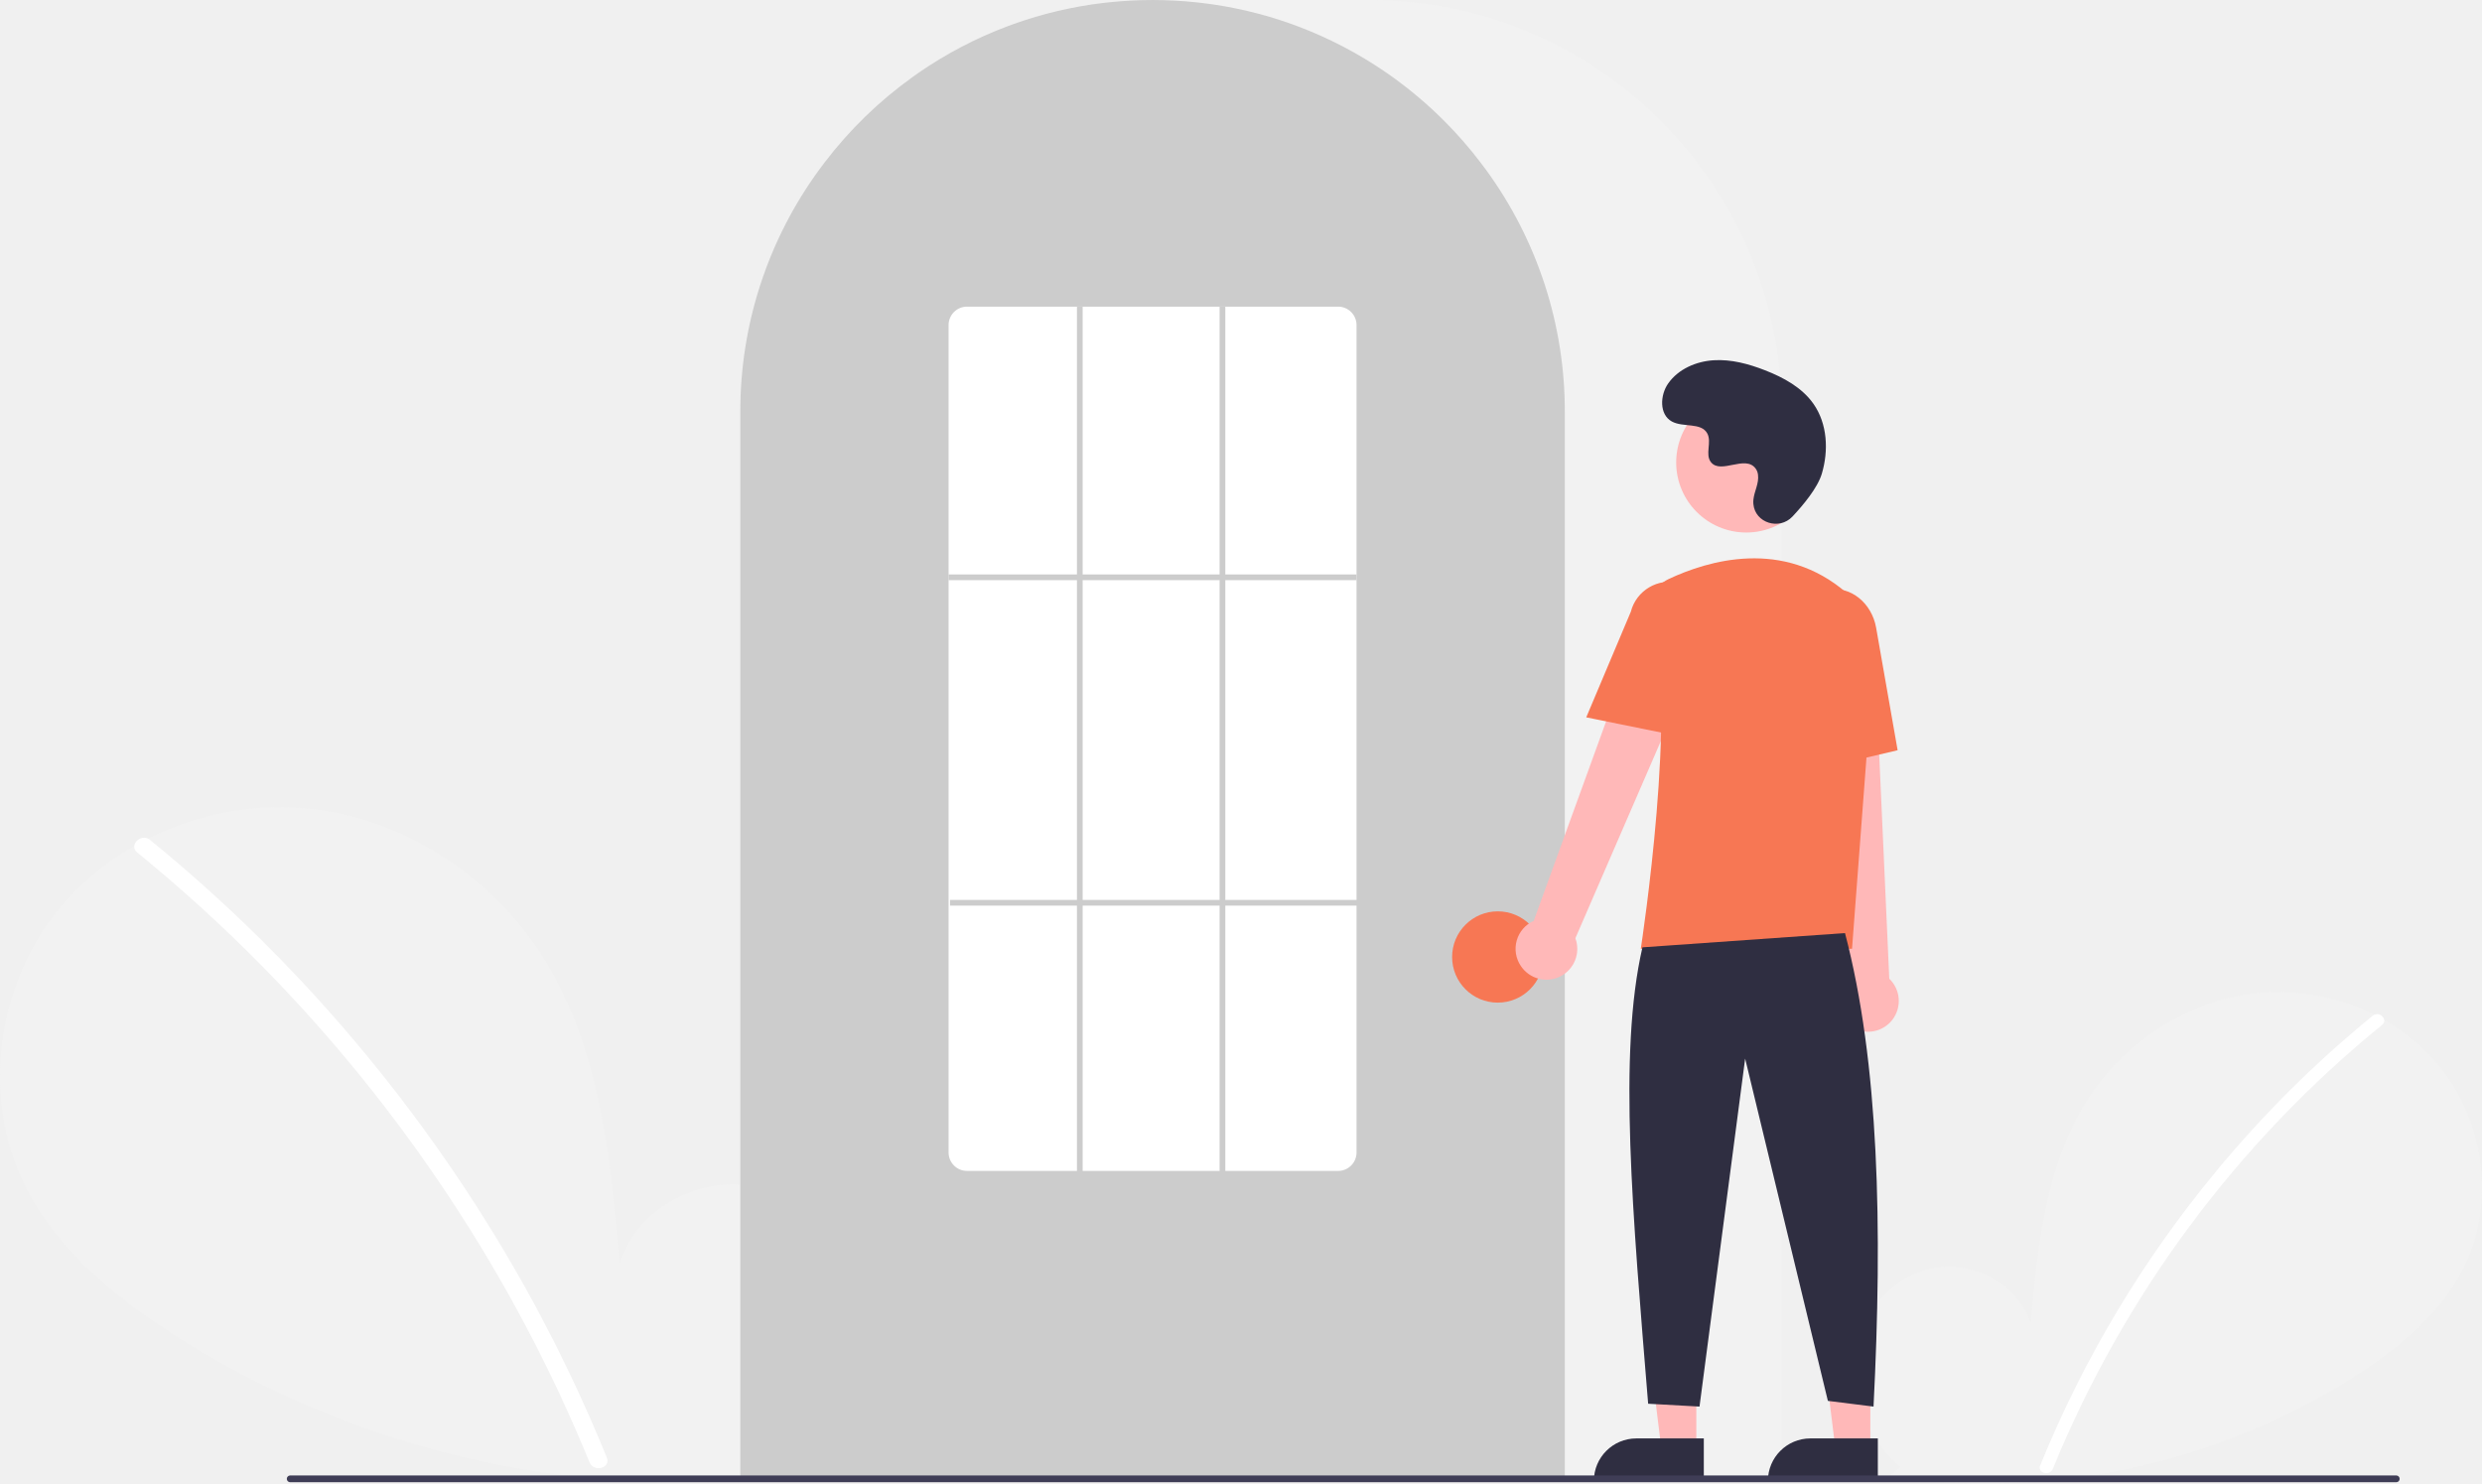
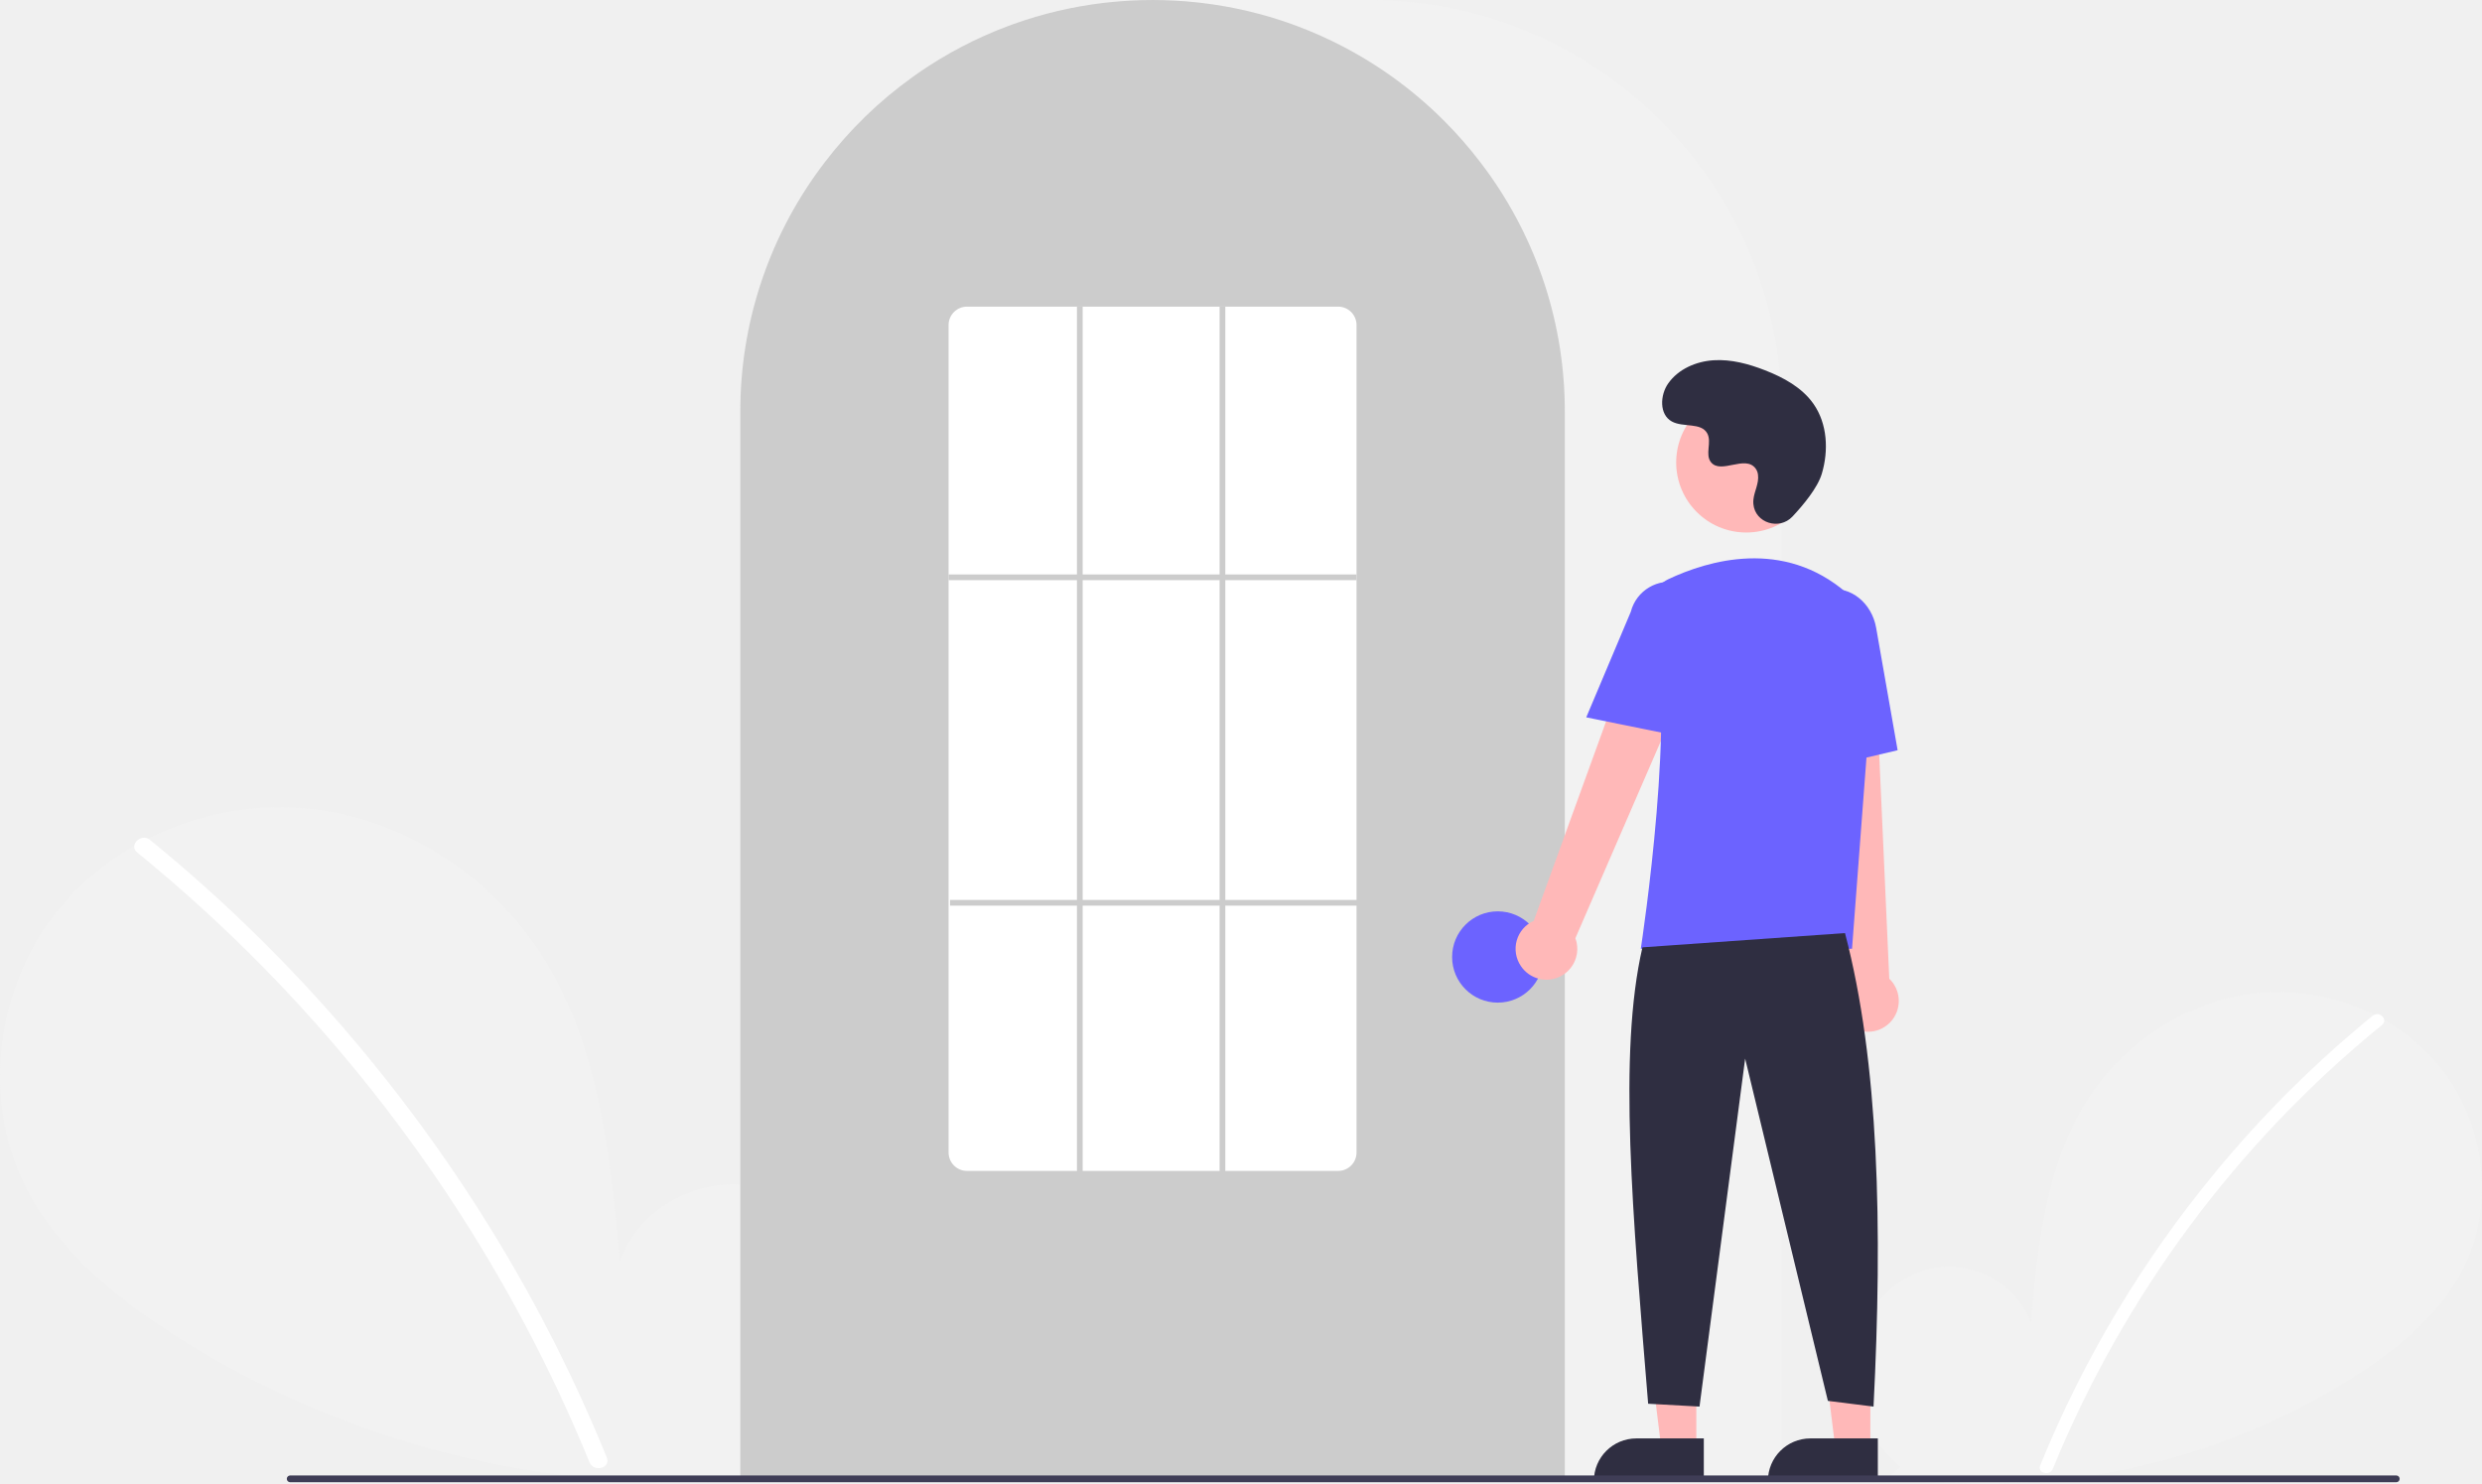
<svg xmlns="http://www.w3.org/2000/svg" data-name="Layer 1" width="870" height="520.139" viewBox="0 0 870 520.139">
  <path d="M831.092,704.187c-11.138-9.412-17.904-24.28-16.13-38.754s12.764-27.78,27.018-30.854,30.504,5.435,34.834,19.359c2.383-26.846,5.129-54.818,19.402-77.68,12.924-20.701,35.309-35.514,59.569-38.164s49.803,7.359,64.933,26.507,18.835,46.985,8.238,68.969c-7.806,16.195-22.188,28.247-37.257,38.052a240.452,240.452,0,0,1-164.454,35.977Z" transform="translate(-165 -189.9307)" fill="#f2f2f2" />
  <path d="M996.728,546.01a393.414,393.414,0,0,0-54.826,54.442,394.561,394.561,0,0,0-61.752,103.194c-1.112,2.725,3.313,3.911,4.412,1.216A392.342,392.342,0,0,1,999.963,549.245c2.284-1.86-.97-5.08-3.236-3.236Z" transform="translate(-165 -189.9307)" fill="#fff" />
  <path d="M445.067,701.63c15.299-12.927,24.591-33.348,22.154-53.228s-17.531-38.156-37.11-42.377-41.897,7.464-47.844,26.59c-3.273-36.873-7.044-75.292-26.648-106.693-17.751-28.433-48.497-48.778-81.818-52.418s-68.404,10.107-89.185,36.407-25.869,64.535-11.315,94.729c10.722,22.243,30.475,38.797,51.172,52.264,66.03,42.965,147.939,60.884,225.877,49.415" transform="translate(-165 -189.9307)" fill="#f2f2f2" />
  <path d="M217.567,484.373a540.355,540.355,0,0,1,75.304,74.777A548.076,548.076,0,0,1,352.257,647.04a545.835,545.835,0,0,1,25.43,53.846c1.527,3.743-4.55,5.372-6.06,1.671a536.36,536.36,0,0,0-49.009-92.727A539.734,539.734,0,0,0,256.889,528.632a538.441,538.441,0,0,0-43.766-39.815c-3.138-2.555,1.332-6.978,4.444-4.444Z" transform="translate(-165 -189.9307)" fill="#fff" />
  <path d="M789.5,708.931h-365v-374.5c0-79.678,64.822-144.5,144.5-144.5h76c79.677,0,144.5,64.822,144.5,144.5Z" transform="translate(-165 -189.9307)" fill="#f2f2f2" />
  <path d="M713.5,708.931h-289v-374.5a143.382,143.382,0,0,1,27.596-84.944c.664-.905,1.326-1.798,2.009-2.681a144.466,144.466,0,0,1,30.754-29.851c.66-.48,1.322-.952,1.994-1.423a144.16,144.16,0,0,1,31.472-16.459c.661-.25,1.334-.501,2.007-.742a144.02,144.02,0,0,1,31.108-7.336c.658-.09,1.333-.16,2.008-.23a146.288,146.288,0,0,1,31.105,0c.673.07,1.349.141,2.014.231a143.995,143.995,0,0,1,31.1,7.335c.673.241,1.346.492,2.009.743a143.799,143.799,0,0,1,31.106,16.216c.672.461,1.344.933,2.006,1.405a145.987,145.987,0,0,1,18.384,15.564,144.305,144.305,0,0,1,12.724,14.551c.681.88,1.343,1.773,2.005,2.677A143.382,143.382,0,0,1,713.5,334.431Z" transform="translate(-165 -189.9307)" fill="#ccc" />
-   <circle cx="525" cy="335.5" r="16" fill="#f77754" />
+   <circle cx="525" cy="335.5" r="16" fill="#6c63ff" />
  <polygon points="594.599 507.783 582.339 507.783 576.506 460.495 594.601 460.496 594.599 507.783" fill="#ffb8b8" />
  <path d="M573.582,504.28h23.644a0,0,0,0,1,0,0v14.887a0,0,0,0,1,0,0H558.695a0,0,0,0,1,0,0v0a14.887,14.887,0,0,1,14.887-14.887Z" fill="#2f2e41" />
  <polygon points="655.599 507.783 643.339 507.783 637.506 460.495 655.601 460.496 655.599 507.783" fill="#ffb8b8" />
  <path d="M634.582,504.28h23.644a0,0,0,0,1,0,0v14.887a0,0,0,0,1,0,0H619.695a0,0,0,0,1,0,0v0a14.887,14.887,0,0,1,14.887-14.887Z" fill="#2f2e41" />
  <path d="M698.098,528.6a10.743,10.743,0,0,1,4.511-15.843l41.676-114.867L764.791,409.082,717.206,518.853a10.801,10.801,0,0,1-19.109,9.748Z" transform="translate(-165 -189.9307)" fill="#ffb8b8" />
  <path d="M814.336,550.184a10.743,10.743,0,0,1-2.893-16.217L798.533,412.458l23.338,1.066L827.236,533.045a10.801,10.801,0,0,1-12.9,17.139Z" transform="translate(-165 -189.9307)" fill="#ffb8b8" />
  <circle cx="612.106" cy="162.123" r="24.561" fill="#ffb8b8" />
-   <path d="M814.18,522.549H740.133l.089-.576c.133-.861,13.197-86.439,3.562-114.436a11.813,11.813,0,0,1,6.069-14.584h0c13.772-6.485,40.208-14.471,62.52,4.909a28.234,28.234,0,0,1,9.459,23.396Z" transform="translate(-165 -189.9307)" fill="#f77754" />
-   <path d="M754.354,448.181,721.018,441.418l15.626-37.03a13.997,13.997,0,0,1,27.106,6.998Z" transform="translate(-165 -189.9307)" fill="#f77754" />
-   <path d="M797.05,460.739l-2.004-45.941c-1.52-8.636,3.424-16.8,11.027-18.135,7.605-1.33,15.032,4.66,16.558,13.36l7.533,42.928Z" transform="translate(-165 -189.9307)" fill="#f77754" />
+   <path d="M814.18,522.549H740.133l.089-.576c.133-.861,13.197-86.439,3.562-114.436a11.813,11.813,0,0,1,6.069-14.584h0c13.772-6.485,40.208-14.471,62.52,4.909a28.234,28.234,0,0,1,9.459,23.396Z" transform="translate(-165 -189.9307)" fill="#6c63ff" />
+   <path d="M754.354,448.181,721.018,441.418l15.626-37.03a13.997,13.997,0,0,1,27.106,6.998Z" transform="translate(-165 -189.9307)" fill="#6c63ff" />
+   <path d="M797.05,460.739l-2.004-45.941c-1.52-8.636,3.424-16.8,11.027-18.135,7.605-1.33,15.032,4.66,16.558,13.36l7.533,42.928Z" transform="translate(-165 -189.9307)" fill="#6c63ff" />
  <path d="M811.716,517.049c11.915,45.377,13.214,103.069,10,166l-16-2-29-120-16,122-18-1c-5.377-66.03-10.613-122.715-2-160Z" transform="translate(-165 -189.9307)" fill="#2f2e41" />
  <path d="M793.289,371.035c-4.582,4.881-13.091,2.261-13.688-4.407a8.055,8.055,0,0,1,.01-1.556c.308-2.954,2.015-5.635,1.606-8.754a4.59,4.59,0,0,0-.84-2.149c-3.651-4.889-12.222,2.187-15.668-2.239-2.113-2.714.371-6.987-1.251-10.021-2.14-4.004-8.479-2.029-12.454-4.221-4.423-2.439-4.158-9.225-1.247-13.353,3.551-5.034,9.776-7.72,15.923-8.107s12.253,1.275,17.992,3.511c6.521,2.541,12.988,6.054,17.001,11.788,4.88,6.973,5.35,16.348,2.909,24.502C802.098,360.99,797.031,367.049,793.289,371.035Z" transform="translate(-165 -189.9307)" fill="#2f2e41" />
  <path d="M1004.982,709.574h-738.294a1.191,1.191,0,0,1,0-2.381h738.294a1.191,1.191,0,0,1,0,2.381Z" transform="translate(-165 -189.9307)" fill="#3f3d56" />
  <path d="M634,600.431H504a6.465,6.465,0,0,1-6.5-6.415V303.846a6.465,6.465,0,0,1,6.5-6.415H634a6.465,6.465,0,0,1,6.5,6.415V594.015A6.465,6.465,0,0,1,634,600.431Z" transform="translate(-165 -189.9307)" fill="#fff" />
  <rect x="332.5" y="201.39" width="143" height="2" fill="#ccc" />
  <rect x="333" y="315.5" width="143" height="2" fill="#ccc" />
  <rect x="377.5" y="107.5" width="2" height="304" fill="#ccc" />
  <rect x="427.5" y="107.5" width="2" height="304" fill="#ccc" />
</svg>
